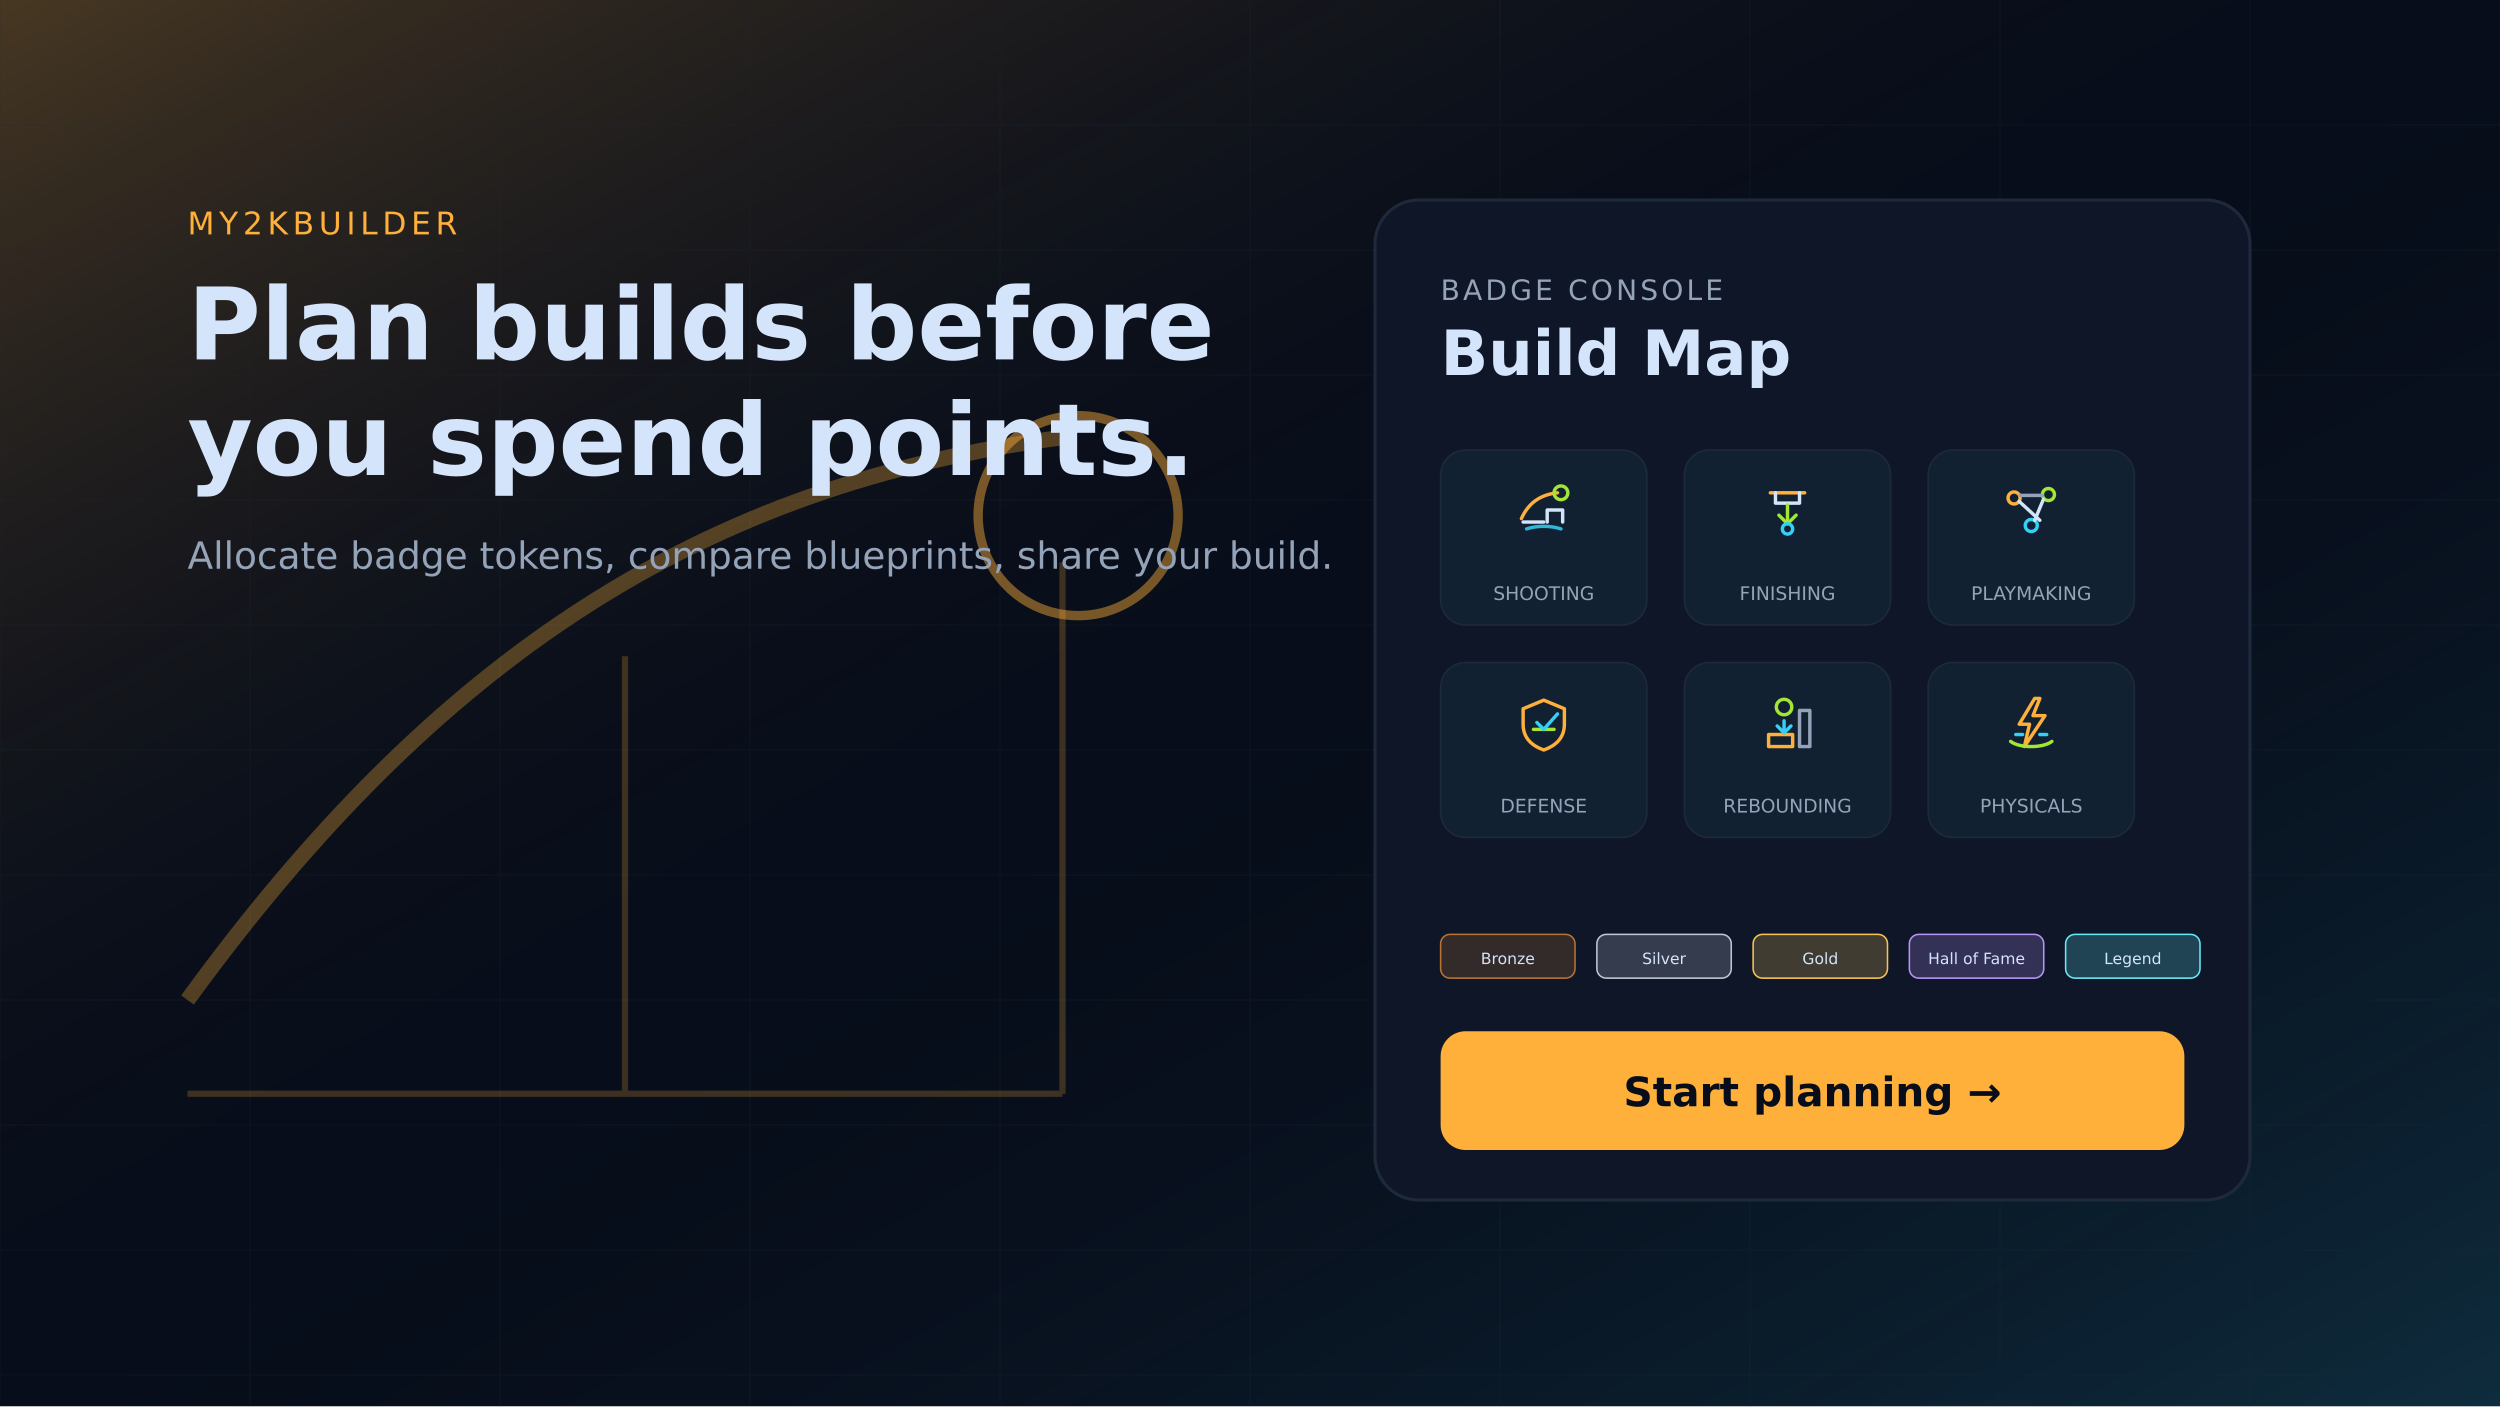
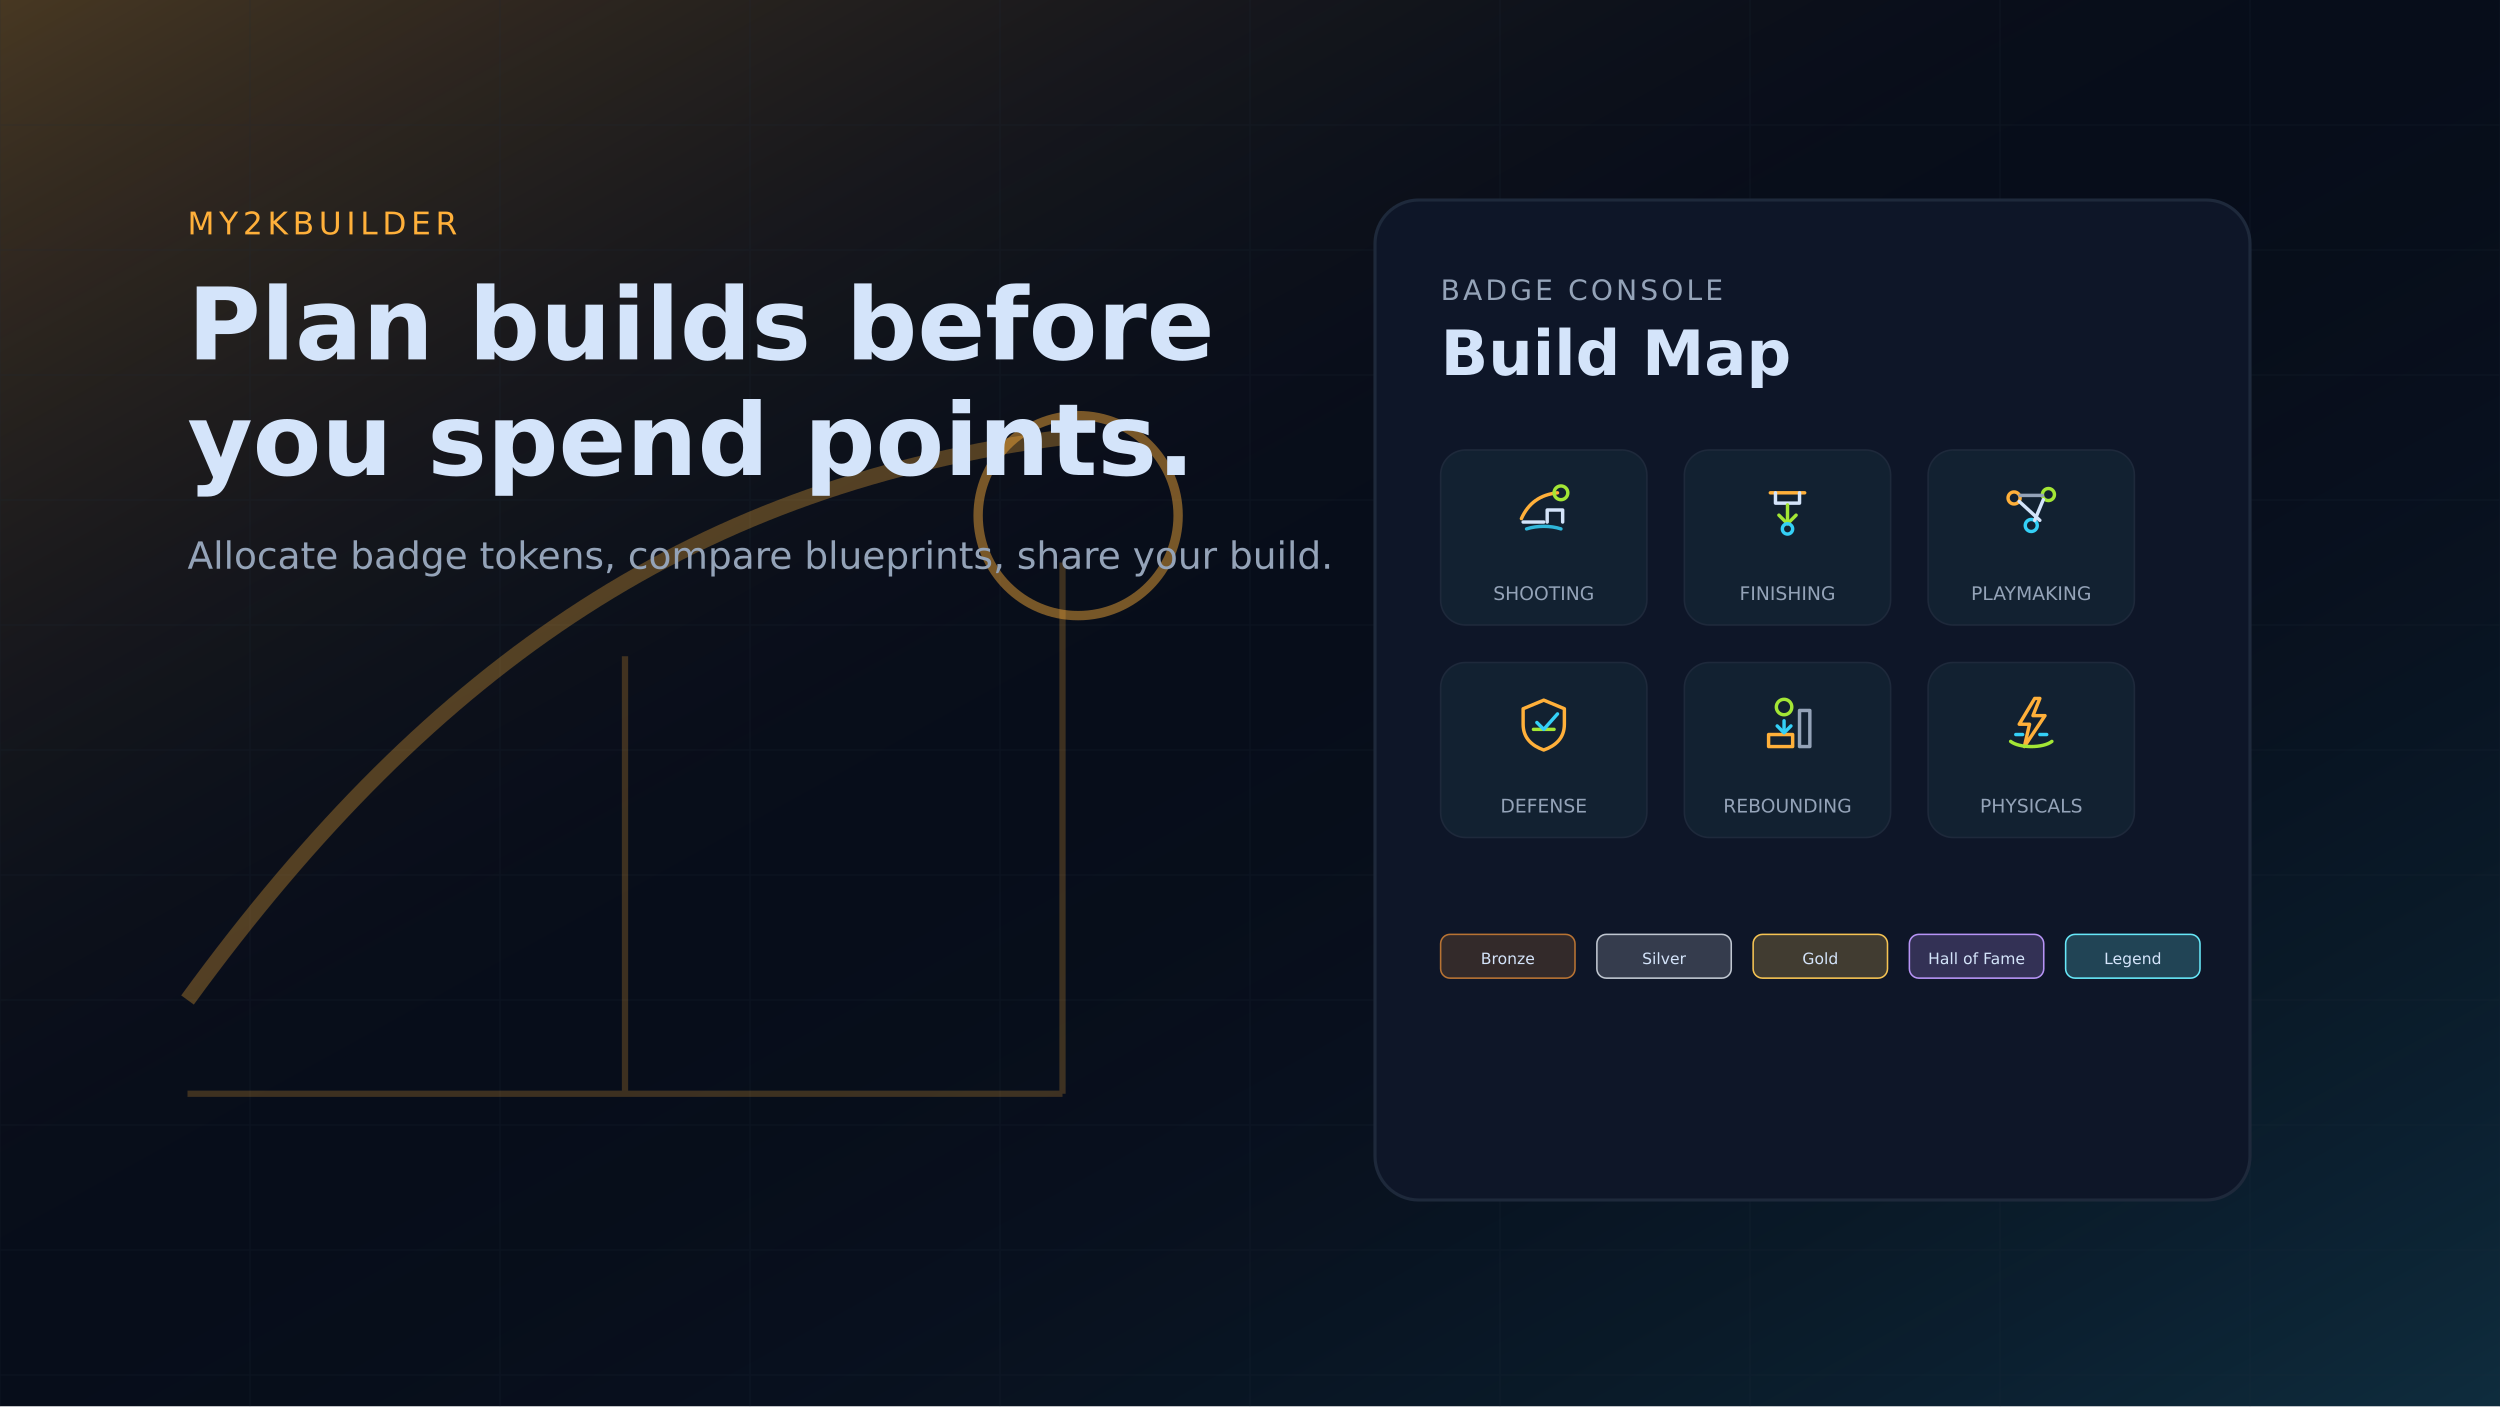
<svg xmlns="http://www.w3.org/2000/svg" width="1600" height="900" viewBox="0 0 1600 900" role="img" aria-label="My2KBuilder badge planning console preview">
  <defs>
    <linearGradient id="bgGlow" x1="0" y1="0" x2="1" y2="1">
      <stop offset="0" stop-color="#FFB03A" stop-opacity="0.26" />
      <stop offset="0.48" stop-color="#070D1A" stop-opacity="0" />
      <stop offset="1" stop-color="#34D0F7" stop-opacity="0.16" />
    </linearGradient>
    <linearGradient id="metal" x1="0" y1="0" x2="1" y2="1">
      <stop offset="0" stop-color="#ffffff" stop-opacity="0.72" />
      <stop offset="0.45" stop-color="#ffffff" stop-opacity="0.08" />
      <stop offset="1" stop-color="#000000" stop-opacity="0.24" />
    </linearGradient>
  </defs>
  <rect width="1600" height="900" fill="#070D1A" />
  <rect width="1600" height="900" fill="url(#bgGlow)" />
  <g opacity="0.18" stroke="#1E293B">
    <path d="M0 80H1600" />
    <path d="M0 160H1600" />
    <path d="M0 240H1600" />
    <path d="M0 320H1600" />
    <path d="M0 400H1600" />
    <path d="M0 480H1600" />
    <path d="M0 560H1600" />
    <path d="M0 640H1600" />
    <path d="M0 720H1600" />
    <path d="M0 800H1600" />
    <path d="M0 880H1600" />
    <path d="M0 0V900" />
    <path d="M160 0V900" />
    <path d="M320 0V900" />
    <path d="M480 0V900" />
    <path d="M640 0V900" />
    <path d="M800 0V900" />
    <path d="M960 0V900" />
    <path d="M1120 0V900" />
    <path d="M1280 0V900" />
    <path d="M1440 0V900" />
    <path d="M1600 0V900" />
  </g>
  <path d="M120 640c160-220 330-330 560-360" fill="none" stroke="#FFB03A" stroke-width="10" stroke-opacity="0.30" />
  <path d="M120 700h560M400 700V420M680 700V360" stroke="#FFB03A" stroke-opacity="0.22" stroke-width="4" />
  <circle cx="690" cy="330" r="64" fill="none" stroke="#FFB03A" stroke-width="6" stroke-opacity="0.45" />
  <g transform="translate(880,128)">
    <rect width="560" height="640" rx="28" fill="#0E1628" stroke="#1E293B" stroke-width="2" />
    <text x="42" y="64" font-family="DejaVu Sans, Arial, sans-serif" font-size="18" letter-spacing="2" fill="#94A3B8">BADGE CONSOLE</text>
    <text x="42" y="112" font-family="DejaVu Sans, Arial, sans-serif" font-size="40" font-weight="700" fill="#D4E4FA">Build Map</text>
    <g transform="translate(42,160)">
      <g transform="translate(0,0)">
        <rect width="132" height="112" rx="16" fill="#122131" stroke="#1E293B" />
        <g transform="translate(39.6,12) scale(0.55)" fill="none" stroke="#D4E4FA" stroke-width="4" stroke-linecap="round" stroke-linejoin="round">
          <path d="M22 58c8-18 22-28 42-30" stroke="#FFB03A" />
          <path d="M24 62h24" />
          <path d="M52 62v-14h18v14" />
          <circle cx="68" cy="28" r="8" stroke="#A3E635" />
          <path d="M28 70c12-4 28-4 40 0" stroke="#34D0F7" opacity="0.85" />
        </g>
        <text x="66" y="96" text-anchor="middle" font-family="DejaVu Sans, Arial, sans-serif" font-size="12" fill="#94A3B8">SHOOTING</text>
      </g>
      <g transform="translate(156,0)">
        <rect width="132" height="112" rx="16" fill="#122131" stroke="#1E293B" />
        <g transform="translate(39.6,12) scale(0.55)" fill="none" stroke="#D4E4FA" stroke-width="4" stroke-linecap="round" stroke-linejoin="round">
          <path d="M28 28h40" stroke="#FFB03A" />
          <path d="M34 28v12h28V28" />
          <path d="M48 42v18" stroke="#A3E635" />
          <path d="M38 54l10 10 10-10" stroke="#A3E635" />
          <circle cx="48" cy="70" r="6" stroke="#34D0F7" />
        </g>
        <text x="66" y="96" text-anchor="middle" font-family="DejaVu Sans, Arial, sans-serif" font-size="12" fill="#94A3B8">FINISHING</text>
      </g>
      <g transform="translate(312,0)">
        <rect width="132" height="112" rx="16" fill="#122131" stroke="#1E293B" />
        <g transform="translate(39.6,12) scale(0.55)" fill="none" stroke="#D4E4FA" stroke-width="4" stroke-linecap="round" stroke-linejoin="round">
          <circle cx="28" cy="34" r="7" stroke="#FFB03A" />
          <circle cx="68" cy="30" r="7" stroke="#A3E635" />
          <circle cx="48" cy="66" r="7" stroke="#34D0F7" />
          <path d="M34 38l24 22" />
          <path d="M62 36L52 60" />
          <path d="M35 31h26" stroke="#94A3B8" />
        </g>
        <text x="66" y="96" text-anchor="middle" font-family="DejaVu Sans, Arial, sans-serif" font-size="12" fill="#94A3B8">PLAYMAKING</text>
      </g>
      <g transform="translate(0,136)">
        <rect width="132" height="112" rx="16" fill="#122131" stroke="#1E293B" />
        <g transform="translate(39.6,12) scale(0.55)" fill="none" stroke="#D4E4FA" stroke-width="4" stroke-linecap="round" stroke-linejoin="round">
          <path d="M48 22l24 10v18c0 16-10 25-24 30-14-5-24-14-24-30V32l24-10z" stroke="#FFB03A" />
          <path d="M36 56h24" stroke="#A3E635" />
          <path d="M40 48l8 8 16-18" stroke="#34D0F7" />
        </g>
        <text x="66" y="96" text-anchor="middle" font-family="DejaVu Sans, Arial, sans-serif" font-size="12" fill="#94A3B8">DEFENSE</text>
      </g>
      <g transform="translate(156,136)">
        <rect width="132" height="112" rx="16" fill="#122131" stroke="#1E293B" />
        <g transform="translate(39.6,12) scale(0.55)" fill="none" stroke="#D4E4FA" stroke-width="4" stroke-linecap="round" stroke-linejoin="round">
          <path d="M26 62h28v14H26z" stroke="#FFB03A" />
          <path d="M62 34h12v42H62z" stroke="#94A3B8" />
          <circle cx="44" cy="30" r="9" stroke="#A3E635" />
          <path d="M44 46v10" stroke="#34D0F7" />
          <path d="M36 52l8 8 8-8" stroke="#34D0F7" />
        </g>
        <text x="66" y="96" text-anchor="middle" font-family="DejaVu Sans, Arial, sans-serif" font-size="12" fill="#94A3B8">REBOUNDING</text>
      </g>
      <g transform="translate(312,136)">
        <rect width="132" height="112" rx="16" fill="#122131" stroke="#1E293B" />
        <g transform="translate(39.6,12) scale(0.55)" fill="none" stroke="#D4E4FA" stroke-width="4" stroke-linecap="round" stroke-linejoin="round">
          <path d="M52 20L34 50h12l-6 26 24-36H50l8-20z" stroke="#FFB03A" />
          <path d="M24 70c10 8 38 8 48 0" stroke="#A3E635" />
          <path d="M30 62h8M58 62h8" stroke="#34D0F7" />
        </g>
        <text x="66" y="96" text-anchor="middle" font-family="DejaVu Sans, Arial, sans-serif" font-size="12" fill="#94A3B8">PHYSICALS</text>
      </g>
    </g>
    <g transform="translate(42,470)">
      <rect x="0" y="0" width="86" height="28" rx="6" fill="#B87333" fill-opacity="0.22" stroke="#B87333" />
      <text x="43" y="19" text-anchor="middle" font-family="DejaVu Sans, Arial, sans-serif" font-size="10" fill="#D4E4FA">Bronze</text>
      <rect x="100" y="0" width="86" height="28" rx="6" fill="#C0C7D1" fill-opacity="0.22" stroke="#C0C7D1" />
      <text x="143" y="19" text-anchor="middle" font-family="DejaVu Sans, Arial, sans-serif" font-size="10" fill="#D4E4FA">Silver</text>
      <rect x="200" y="0" width="86" height="28" rx="6" fill="#F6C453" fill-opacity="0.22" stroke="#F6C453" />
      <text x="243" y="19" text-anchor="middle" font-family="DejaVu Sans, Arial, sans-serif" font-size="10" fill="#D4E4FA">Gold</text>
      <rect x="300" y="0" width="86" height="28" rx="6" fill="#B794F6" fill-opacity="0.22" stroke="#B794F6" />
      <text x="343" y="19" text-anchor="middle" font-family="DejaVu Sans, Arial, sans-serif" font-size="10" fill="#D4E4FA">Hall of Fame</text>
      <rect x="400" y="0" width="86" height="28" rx="6" fill="#67E8F9" fill-opacity="0.22" stroke="#67E8F9" />
      <text x="443" y="19" text-anchor="middle" font-family="DejaVu Sans, Arial, sans-serif" font-size="10" fill="#D4E4FA">Legend</text>
    </g>
-     <rect x="42" y="532" width="476" height="76" rx="16" fill="#FFB03A" />
-     <text x="280" y="580" text-anchor="middle" font-family="DejaVu Sans, Arial, sans-serif" font-size="26" font-weight="700" fill="#070D1A">Start planning →</text>
  </g>
  <text x="120" y="150" font-family="DejaVu Sans, Arial, sans-serif" font-size="20" letter-spacing="3" fill="#FFB03A">MY2KBUILDER</text>
  <text x="120" y="230" font-family="DejaVu Sans, Arial, sans-serif" font-size="64" font-weight="700" fill="#D4E4FA">Plan builds before</text>
  <text x="120" y="304" font-family="DejaVu Sans, Arial, sans-serif" font-size="64" font-weight="700" fill="#D4E4FA">you spend points.</text>
  <text x="120" y="364" font-family="DejaVu Sans, Arial, sans-serif" font-size="24" fill="#94A3B8">Allocate badge tokens, compare blueprints, share your build.</text>
</svg>
